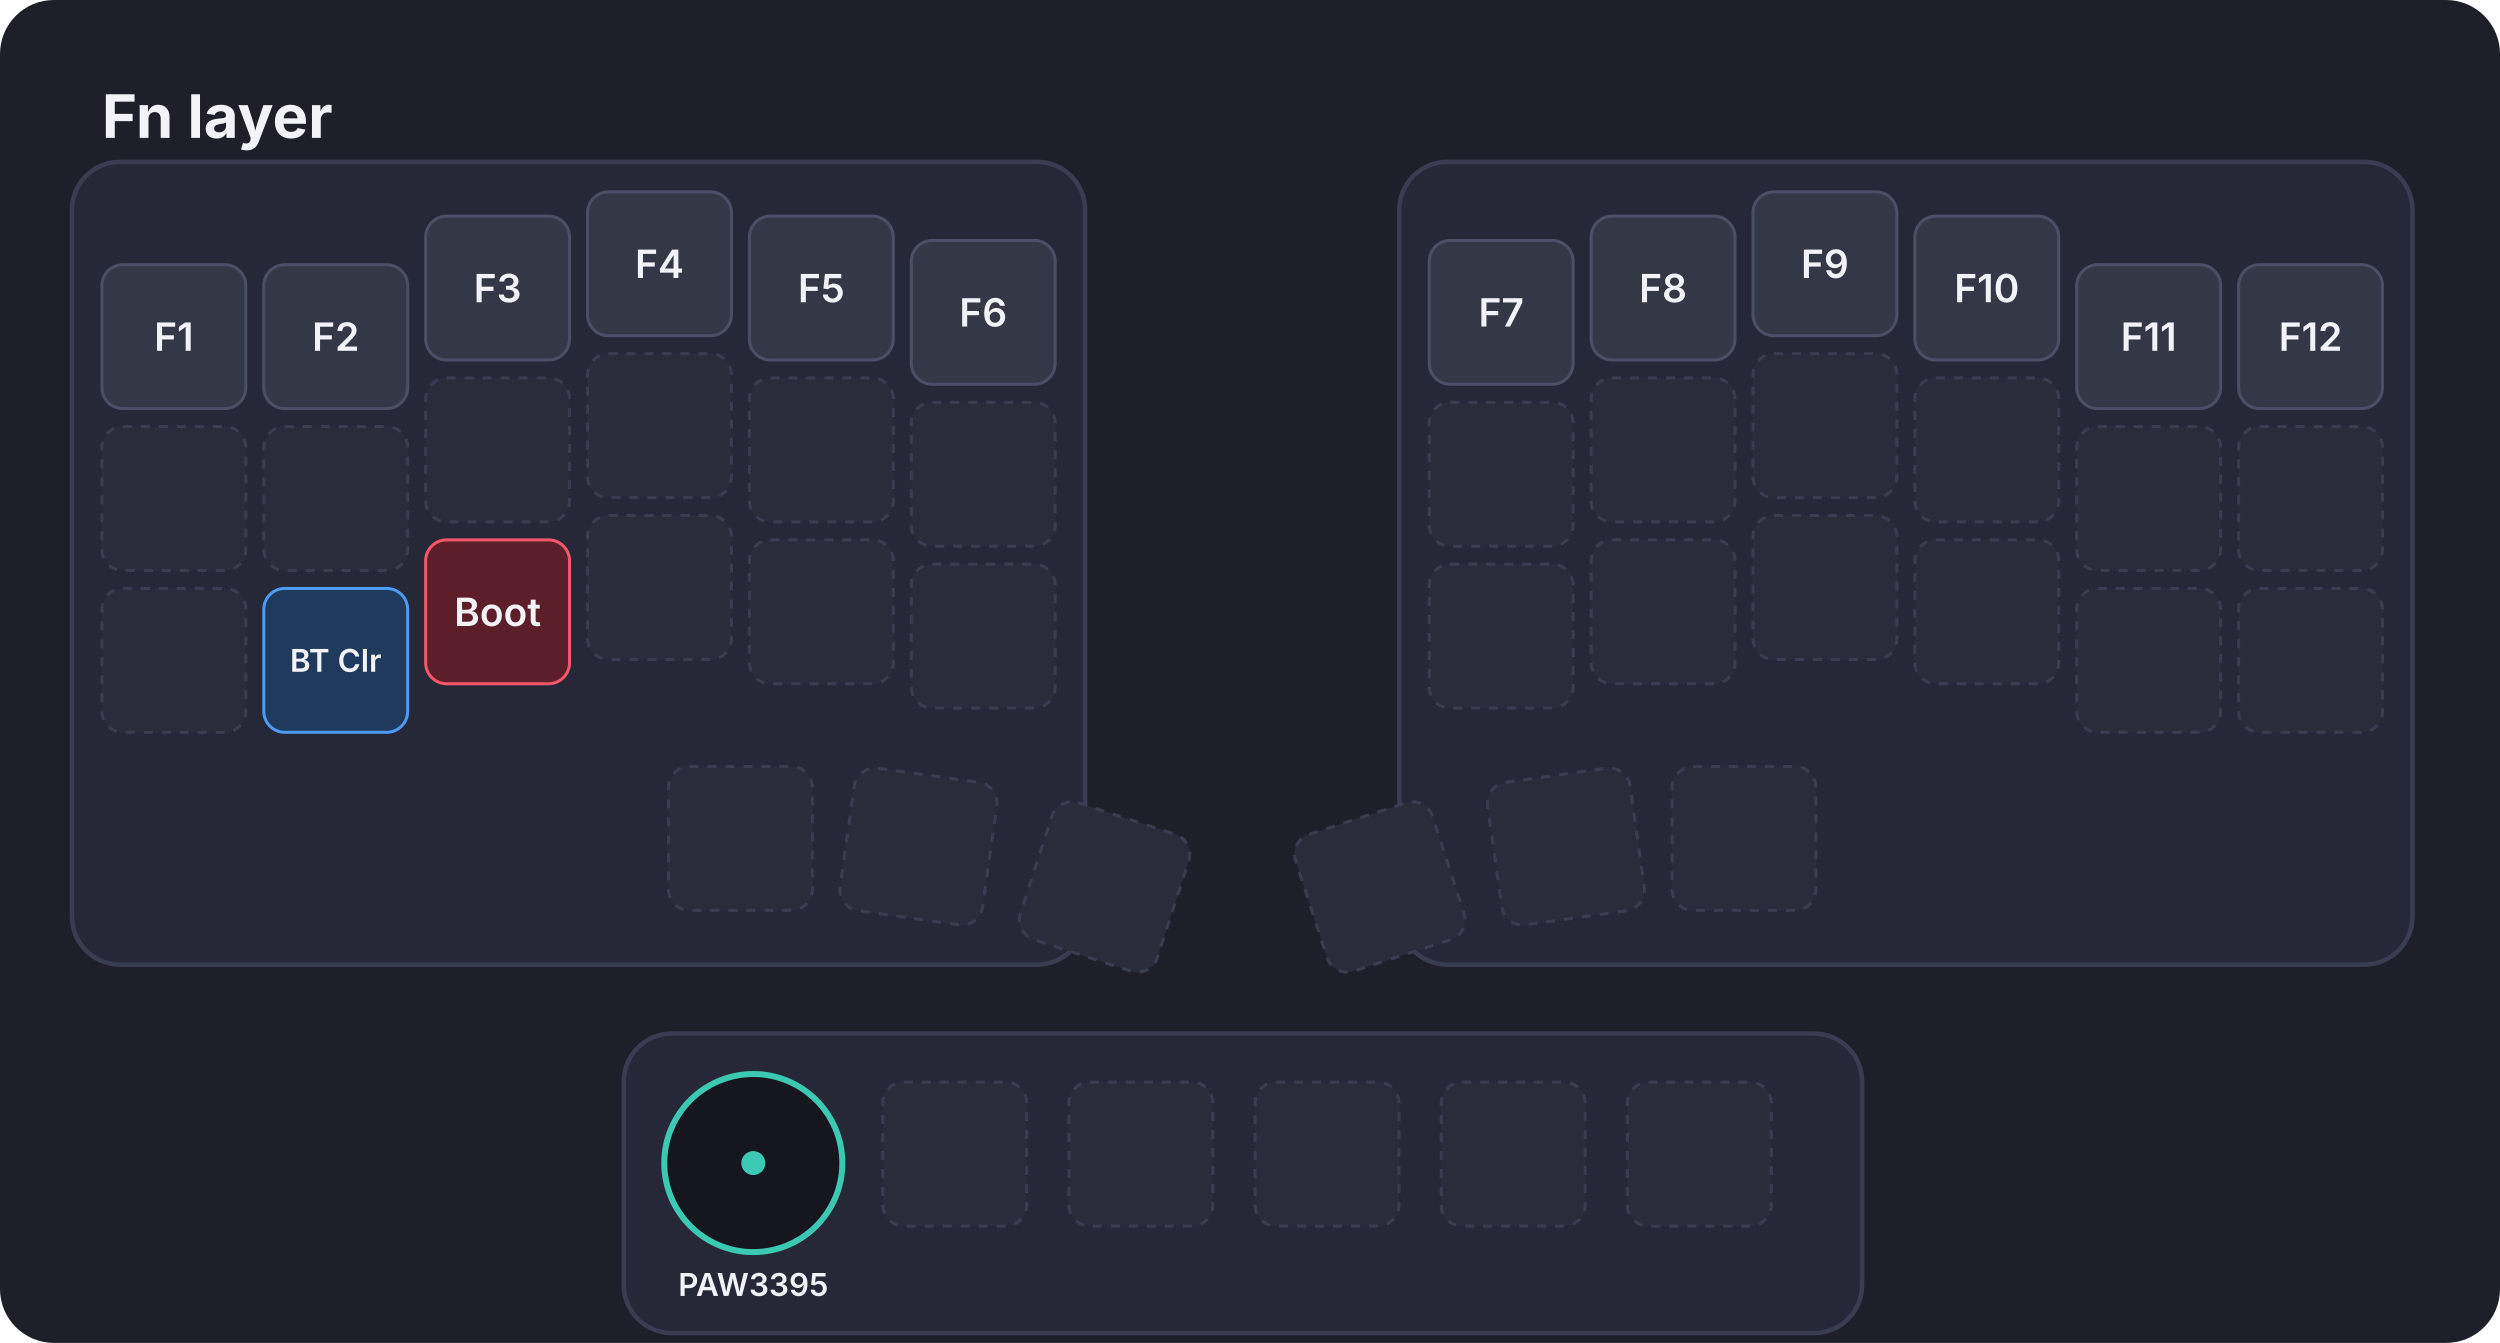
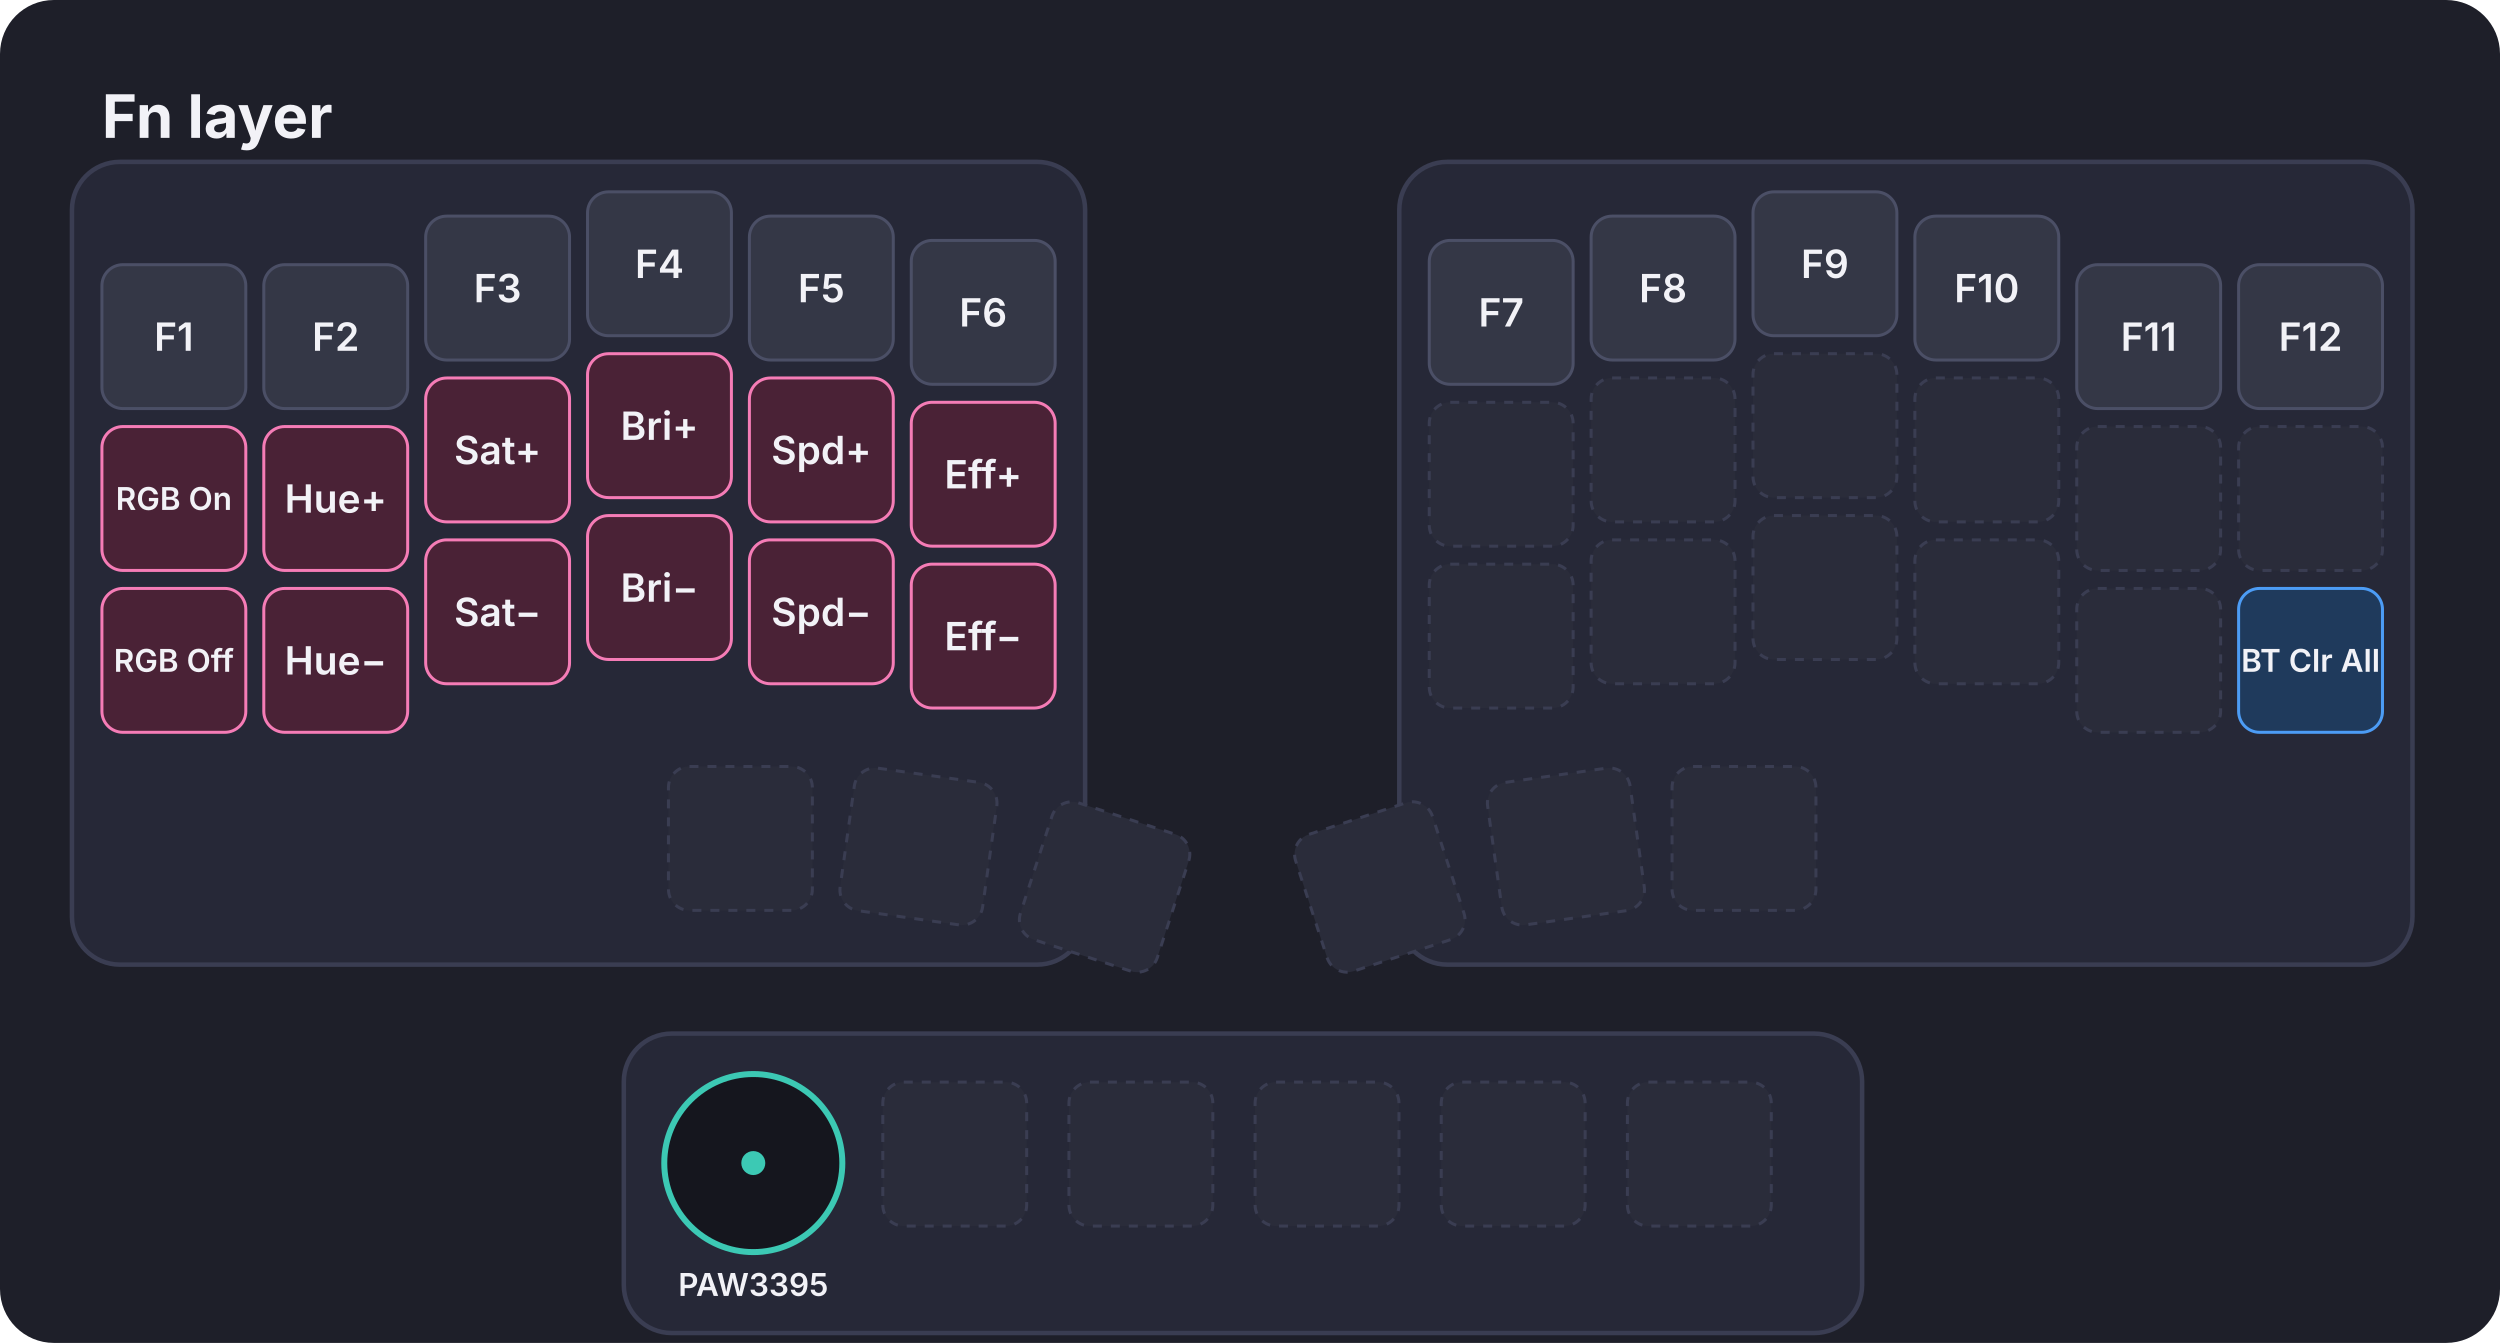
<svg xmlns="http://www.w3.org/2000/svg" width="834" height="448" viewBox="0 0 834 448">
  <style>
  .bg { fill: #1e1f29; }
  .half { fill: #262837; stroke: #3a3d52; stroke-width: 1.5; }
  .key { fill: #343746; stroke: #4b4f66; stroke-width: 1; }
  .lbl { fill: #f2f2f7; font: 600 13px 'Inter','Segoe UI',Helvetica,Arial,sans-serif; text-anchor: middle; dominant-baseline: central; }
  .small { font-size: 10.5px; }
  .title { fill: #f2f2f7; font: 700 20px 'Inter','Segoe UI',Helvetica,Arial,sans-serif; }
  .sub { fill: #9a9cb3; font: 500 12px 'Inter','Segoe UI',Helvetica,Arial,sans-serif; }
  .kind-layer { fill: #3b3363; stroke: #8b7cf6; }
  .kind-toggle { fill: #4a2a55; stroke: #e07cf6; }
+   .kind-rgb { fill: #4a2236; stroke: #f57cb6; }
  .kind-mouse { fill: #1f4a4a; stroke: #3cc9b4; }
  .kind-bt { fill: #1f3a5c; stroke: #4c9cf5; }
  .kind-danger { fill: #5c1f2a; stroke: #f5576c; }
  .kind-macro { fill: #4d3d1d; stroke: #f5b84c; }
  .kind-trans { fill: #2a2c3a; stroke: #3a3d52; stroke-dasharray: 3 3; }
  .sensor { fill: #15161e; stroke: #3cc9b4; stroke-width: 2; }
  .sensor-dot { fill: #3cc9b4; }
  .wire { fill: none; stroke-width: 2.2; }
  .pin { fill: #f2f2f7; font: 500 11.5px 'JetBrains Mono','Fira Code',Menlo,monospace; dominant-baseline: central; }
  .pinbox { fill: #343746; stroke: #4b4f66; }
  .board { fill: #17351f; stroke: #3ccf6e; stroke-width: 2; }
</style>
  <rect class="bg" width="100%" height="100%" rx="18" />
  <text class="title" x="34" y="46">Fn layer</text>
  <rect class="half" x="24" y="54" width="338" height="267.8" rx="16" />
  <rect class="half" x="466.8" y="54" width="338" height="267.8" rx="16" />
  <rect class="half" x="208.1" y="344.8" width="413.1" height="99.9" rx="16" />
  <circle class="sensor" cx="251.3" cy="388.0" r="29.7" />
  <circle class="sensor-dot" cx="251.3" cy="388.0" r="4" />
  <text class="lbl small" x="251.3" y="428.5">PAW3395</text>
  <g>
    <rect class="key" x="34.0" y="88.3" width="48" height="48" rx="7" />
    <text class="lbl" x="58.0" y="112.3">F1</text>
  </g>
  <g>
    <rect class="key" x="88.0" y="88.3" width="48" height="48" rx="7" />
    <text class="lbl" x="112.0" y="112.3">F2</text>
  </g>
  <g>
    <rect class="key" x="142.0" y="72.1" width="48" height="48" rx="7" />
    <text class="lbl" x="166.0" y="96.1">F3</text>
  </g>
  <g>
    <rect class="key" x="196.0" y="64.0" width="48" height="48" rx="7" />
    <text class="lbl" x="220.0" y="88.0">F4</text>
  </g>
  <g>
    <rect class="key" x="250.0" y="72.1" width="48" height="48" rx="7" />
    <text class="lbl" x="274.0" y="96.1">F5</text>
  </g>
  <g>
    <rect class="key" x="304.0" y="80.2" width="48" height="48" rx="7" />
    <text class="lbl" x="328.0" y="104.2">F6</text>
  </g>
  <g>
    <rect class="key" x="476.8" y="80.2" width="48" height="48" rx="7" />
    <text class="lbl" x="500.8" y="104.2">F7</text>
  </g>
  <g>
    <rect class="key" x="530.8" y="72.1" width="48" height="48" rx="7" />
    <text class="lbl" x="554.8" y="96.1">F8</text>
  </g>
  <g>
    <rect class="key" x="584.8" y="64.0" width="48" height="48" rx="7" />
    <text class="lbl" x="608.8" y="88.0">F9</text>
  </g>
  <g>
    <rect class="key" x="638.8" y="72.1" width="48" height="48" rx="7" />
    <text class="lbl" x="662.8" y="96.1">F10</text>
  </g>
  <g>
    <rect class="key" x="692.8" y="88.3" width="48" height="48" rx="7" />
    <text class="lbl" x="716.8" y="112.3">F11</text>
  </g>
  <g>
    <rect class="key" x="746.8" y="88.3" width="48" height="48" rx="7" />
    <text class="lbl" x="770.8" y="112.3">F12</text>
  </g>
  <g>
-     <rect class="key kind-trans" x="34.0" y="142.3" width="48" height="48" rx="7" />
+     <rect class="key kind-rgb" x="34.0" y="142.3" width="48" height="48" rx="7" />
+     <text class="lbl small" x="58.0" y="166.3">RGB On</text>
  </g>
  <g>
-     <rect class="key kind-trans" x="88.0" y="142.3" width="48" height="48" rx="7" />
+     <rect class="key kind-rgb" x="88.0" y="142.3" width="48" height="48" rx="7" />
+     <text class="lbl" x="112.0" y="166.3">Hue+</text>
  </g>
  <g>
-     <rect class="key kind-trans" x="142.0" y="126.1" width="48" height="48" rx="7" />
+     <rect class="key kind-rgb" x="142.0" y="126.1" width="48" height="48" rx="7" />
+     <text class="lbl" x="166.0" y="150.1">Sat+</text>
  </g>
  <g>
-     <rect class="key kind-trans" x="196.0" y="118.0" width="48" height="48" rx="7" />
+     <rect class="key kind-rgb" x="196.0" y="118.0" width="48" height="48" rx="7" />
+     <text class="lbl" x="220.0" y="142.0">Bri+</text>
  </g>
  <g>
-     <rect class="key kind-trans" x="250.0" y="126.1" width="48" height="48" rx="7" />
+     <rect class="key kind-rgb" x="250.0" y="126.1" width="48" height="48" rx="7" />
+     <text class="lbl" x="274.0" y="150.1">Spd+</text>
  </g>
  <g>
-     <rect class="key kind-trans" x="304.0" y="134.2" width="48" height="48" rx="7" />
+     <rect class="key kind-rgb" x="304.0" y="134.2" width="48" height="48" rx="7" />
+     <text class="lbl" x="328.0" y="158.2">Eff+</text>
  </g>
  <g>
    <rect class="key kind-trans" x="476.8" y="134.2" width="48" height="48" rx="7" />
  </g>
  <g>
    <rect class="key kind-trans" x="530.8" y="126.1" width="48" height="48" rx="7" />
  </g>
  <g>
    <rect class="key kind-trans" x="584.8" y="118.0" width="48" height="48" rx="7" />
  </g>
  <g>
    <rect class="key kind-trans" x="638.8" y="126.1" width="48" height="48" rx="7" />
  </g>
  <g>
    <rect class="key kind-trans" x="692.8" y="142.3" width="48" height="48" rx="7" />
  </g>
  <g>
    <rect class="key kind-trans" x="746.8" y="142.3" width="48" height="48" rx="7" />
  </g>
  <g>
-     <rect class="key kind-trans" x="34.0" y="196.3" width="48" height="48" rx="7" />
+     <rect class="key kind-rgb" x="34.0" y="196.3" width="48" height="48" rx="7" />
+     <text class="lbl small" x="58.0" y="220.3">RGB Off</text>
  </g>
  <g>
-     <rect class="key kind-bt" x="88.0" y="196.3" width="48" height="48" rx="7" />
-     <text class="lbl small" x="112.0" y="220.3">BT Clr</text>
+     <rect class="key kind-rgb" x="88.0" y="196.3" width="48" height="48" rx="7" />
+     <text class="lbl" x="112.0" y="220.3">Hue−</text>
  </g>
  <g>
-     <rect class="key kind-danger" x="142.0" y="180.1" width="48" height="48" rx="7" />
-     <text class="lbl" x="166.0" y="204.1">Boot</text>
+     <rect class="key kind-rgb" x="142.0" y="180.1" width="48" height="48" rx="7" />
+     <text class="lbl" x="166.0" y="204.1">Sat−</text>
  </g>
  <g>
-     <rect class="key kind-trans" x="196.0" y="172.0" width="48" height="48" rx="7" />
+     <rect class="key kind-rgb" x="196.0" y="172.0" width="48" height="48" rx="7" />
+     <text class="lbl" x="220.0" y="196.0">Bri−</text>
  </g>
  <g>
-     <rect class="key kind-trans" x="250.0" y="180.1" width="48" height="48" rx="7" />
+     <rect class="key kind-rgb" x="250.0" y="180.1" width="48" height="48" rx="7" />
+     <text class="lbl" x="274.0" y="204.1">Spd−</text>
  </g>
  <g>
-     <rect class="key kind-trans" x="304.0" y="188.2" width="48" height="48" rx="7" />
+     <rect class="key kind-rgb" x="304.0" y="188.2" width="48" height="48" rx="7" />
+     <text class="lbl" x="328.0" y="212.2">Eff−</text>
  </g>
  <g>
    <rect class="key kind-trans" x="476.8" y="188.2" width="48" height="48" rx="7" />
  </g>
  <g>
    <rect class="key kind-trans" x="530.8" y="180.1" width="48" height="48" rx="7" />
  </g>
  <g>
    <rect class="key kind-trans" x="584.8" y="172.0" width="48" height="48" rx="7" />
  </g>
  <g>
    <rect class="key kind-trans" x="638.8" y="180.1" width="48" height="48" rx="7" />
  </g>
  <g>
    <rect class="key kind-trans" x="692.8" y="196.3" width="48" height="48" rx="7" />
  </g>
  <g>
-     <rect class="key kind-trans" x="746.8" y="196.3" width="48" height="48" rx="7" />
+     <rect class="key kind-bt" x="746.8" y="196.3" width="48" height="48" rx="7" />
+     <text class="lbl small" x="770.8" y="220.3">BT Clr All</text>
  </g>
  <g>
    <rect class="key kind-trans" x="223.0" y="255.7" width="48" height="48" rx="7" />
  </g>
  <g transform="rotate(8 306.4 282.4)">
    <rect class="key kind-trans" x="282.4" y="258.4" width="48" height="48" rx="7" />
  </g>
  <g transform="rotate(18 368.5 295.9)">
    <rect class="key kind-trans" x="344.5" y="271.9" width="48" height="48" rx="7" />
  </g>
  <g transform="rotate(-18 460.3 295.9)">
    <rect class="key kind-trans" x="436.3" y="271.9" width="48" height="48" rx="7" />
  </g>
  <g transform="rotate(-8 522.4 282.4)">
    <rect class="key kind-trans" x="498.4" y="258.4" width="48" height="48" rx="7" />
  </g>
  <g>
    <rect class="key kind-trans" x="557.8" y="255.7" width="48" height="48" rx="7" />
  </g>
  <g>
    <rect class="key kind-trans" x="294.5" y="361.0" width="48" height="48" rx="7" />
  </g>
  <g>
    <rect class="key kind-trans" x="356.6" y="361.0" width="48" height="48" rx="7" />
  </g>
  <g>
    <rect class="key kind-trans" x="418.7" y="361.0" width="48" height="48" rx="7" />
  </g>
  <g>
    <rect class="key kind-trans" x="480.8" y="361.0" width="48" height="48" rx="7" />
  </g>
  <g>
    <rect class="key kind-trans" x="542.9" y="361.0" width="48" height="48" rx="7" />
  </g>
</svg>
